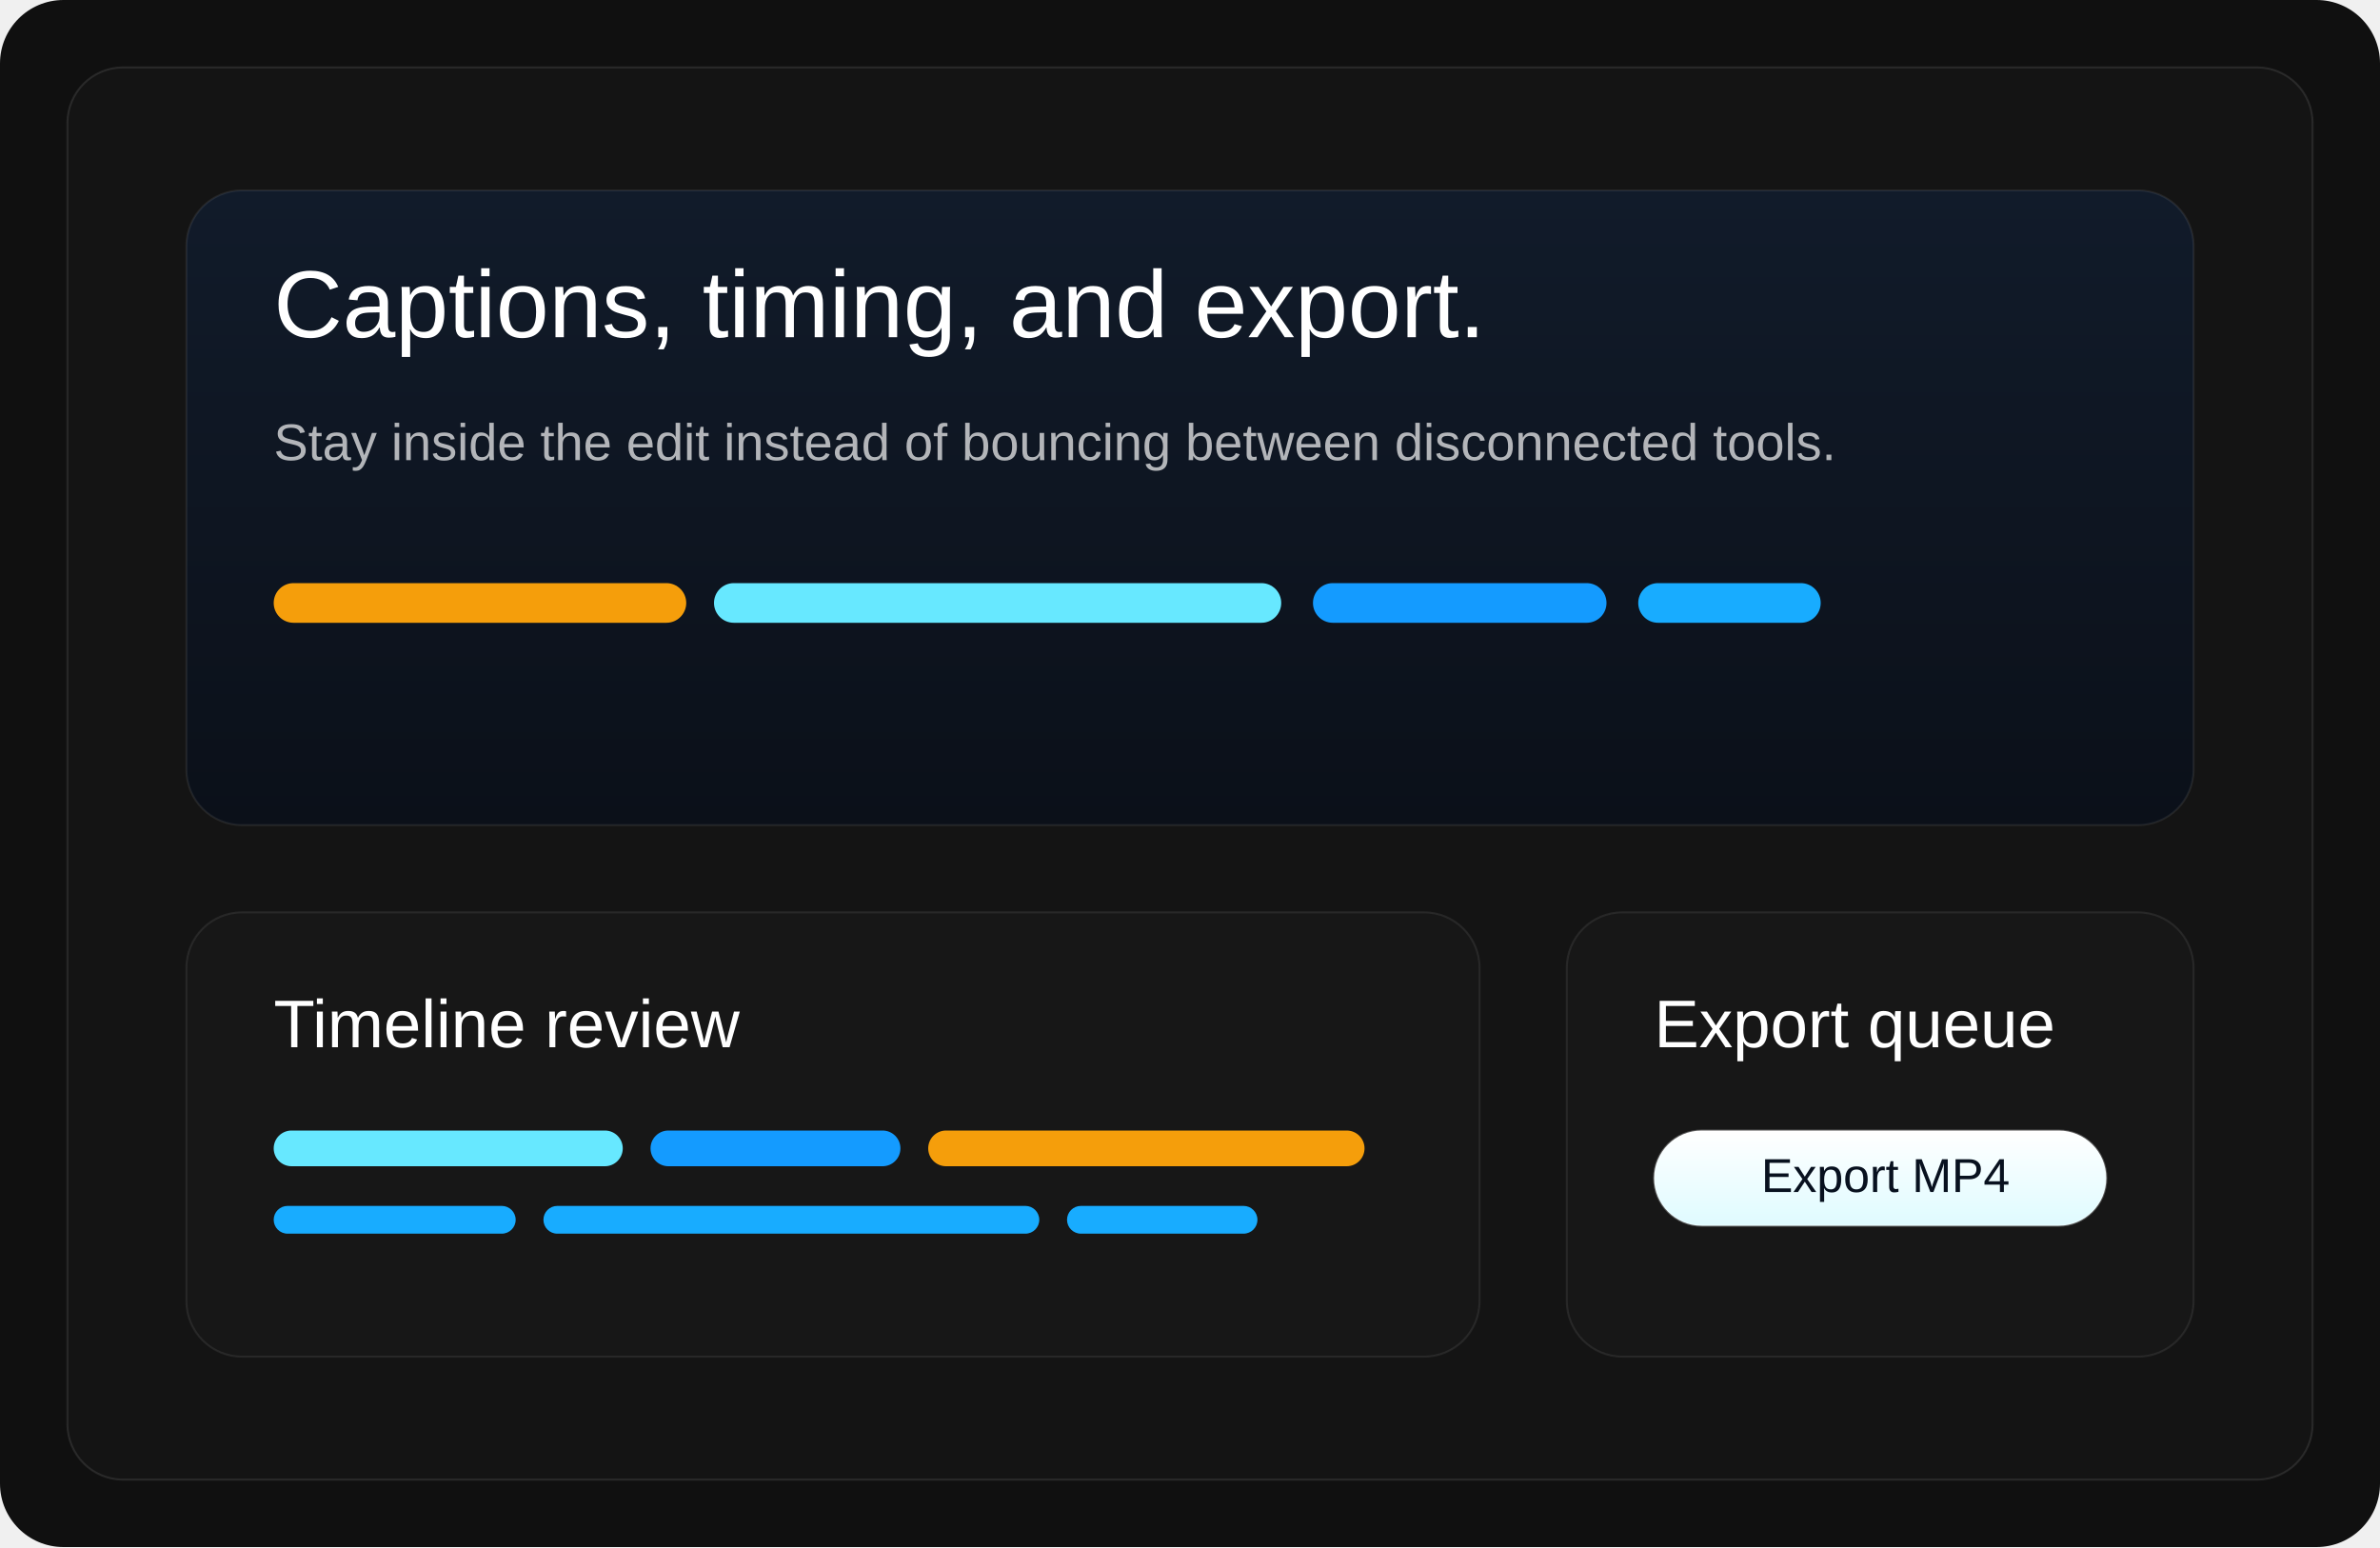
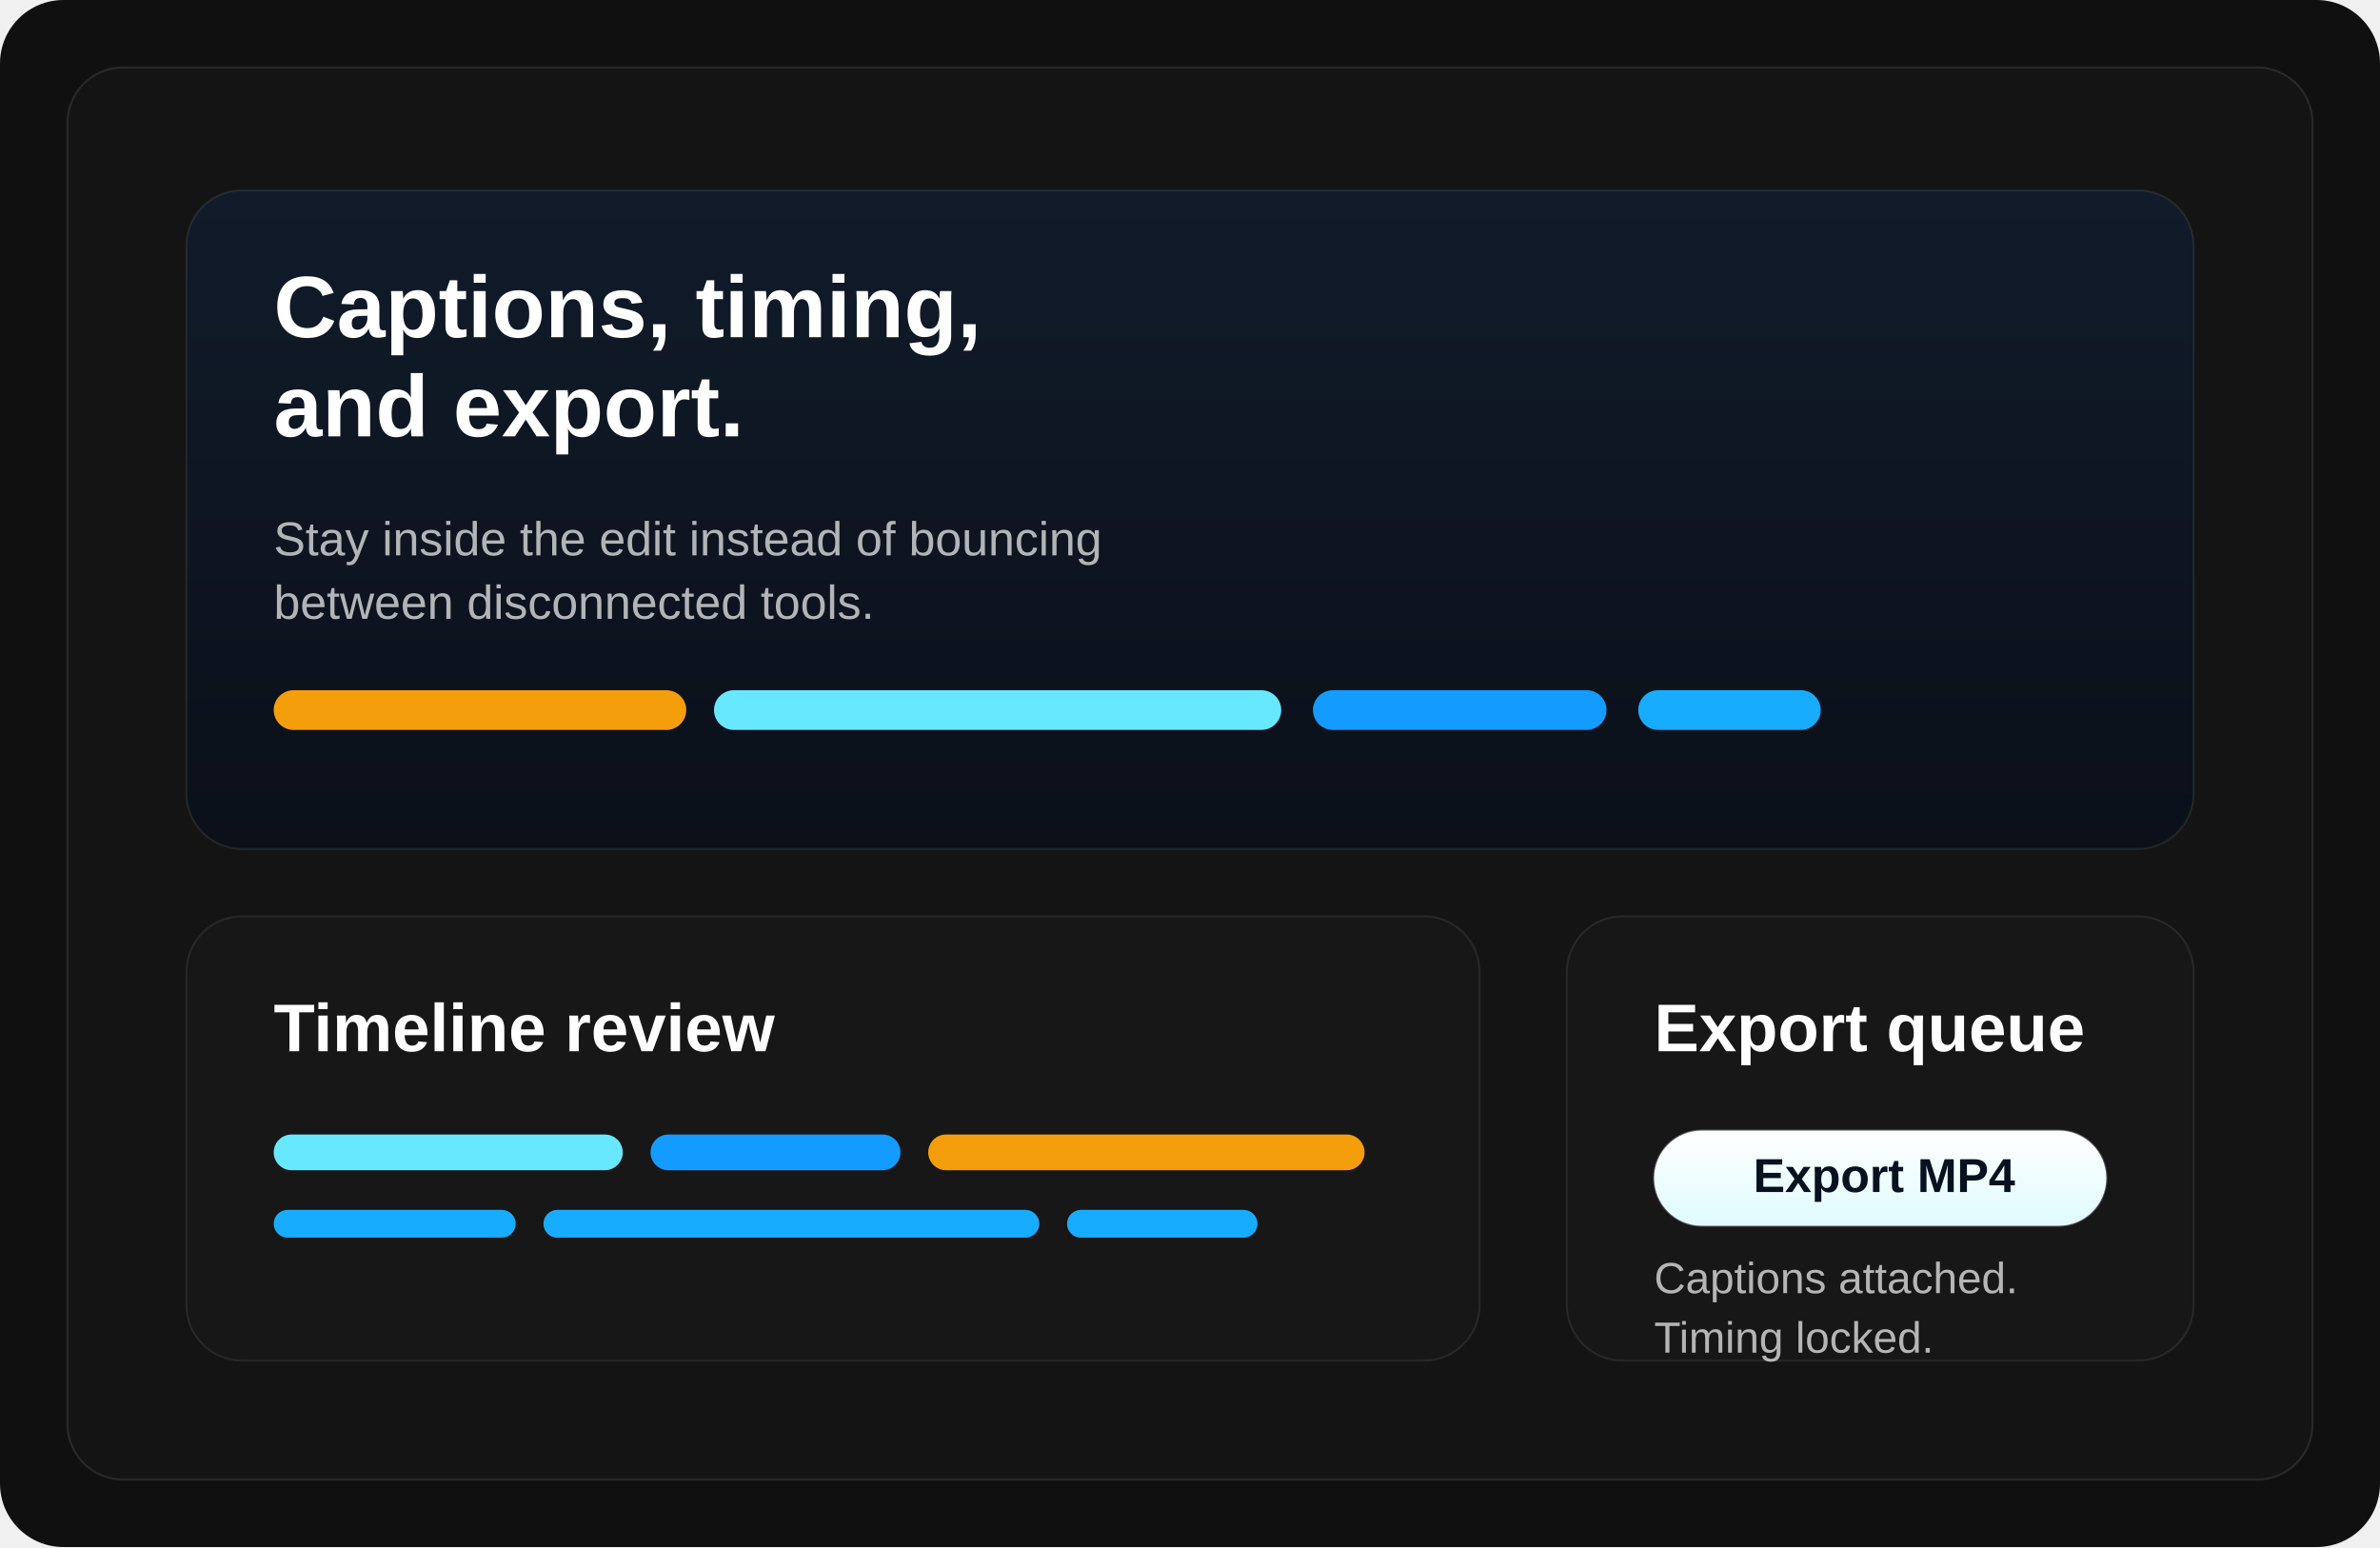
<svg xmlns="http://www.w3.org/2000/svg" width="1200" height="780" viewBox="0 0 1200 780" fill="none">
  <rect width="1200" height="780" rx="32" fill="#101010" />
-   <rect x="34" y="34" width="1132" height="712" rx="28" fill="#141414" stroke="rgba(255,255,255,0.1)" />
-   <rect x="94" y="96" width="1012" height="320" rx="28" fill="url(#top)" stroke="rgba(255,255,255,0.08)" />
-   <text x="138" y="170" fill="white" font-family="Arial, sans-serif" font-size="48">Captions, timing, and export.</text>
-   <text x="138" y="232" fill="rgba(255,255,255,0.68)" font-family="Arial, sans-serif" font-size="26">Stay inside the edit instead of bouncing between disconnected tools.</text>
-   <rect x="138" y="294" width="208" height="20" rx="10" fill="#F59E0B" />
-   <rect x="360" y="294" width="286" height="20" rx="10" fill="#67E8FF" />
-   <rect x="662" y="294" width="148" height="20" rx="10" fill="#149BFF" />
-   <rect x="826" y="294" width="92" height="20" rx="10" fill="#18ACFF" />
-   <rect x="94" y="460" width="652" height="224" rx="28" fill="#171717" stroke="rgba(255,255,255,0.08)" />
-   <rect x="790" y="460" width="316" height="224" rx="28" fill="#171717" stroke="rgba(255,255,255,0.08)" />
-   <text x="138" y="528" fill="white" font-family="Arial, sans-serif" font-size="34">Timeline review</text>
-   <rect x="138" y="570" width="176" height="18" rx="9" fill="#67E8FF" />
-   <rect x="328" y="570" width="126" height="18" rx="9" fill="#149BFF" />
-   <rect x="468" y="570" width="220" height="18" rx="9" fill="#F59E0B" />
-   <rect x="138" y="608" width="122" height="14" rx="7" fill="#18ACFF" />
-   <rect x="274" y="608" width="250" height="14" rx="7" fill="#18ACFF" />
-   <rect x="538" y="608" width="96" height="14" rx="7" fill="#18ACFF" />
-   <text x="834" y="528" fill="white" font-family="Arial, sans-serif" font-size="34">Export queue</text>
-   <rect x="834" y="570" width="228" height="48" rx="24" fill="url(#btn)" stroke="rgba(255,255,255,0.28)" />
-   <text x="888" y="601" fill="#08111F" font-family="Arial, sans-serif" font-size="24">Export MP4</text>
+   <rect x="34" y="34" width="1132" height="712" rx="28" fill="#141414" stroke="#FFFFFF" stroke-opacity="0.1" />
+   <rect x="94" y="96" width="1012" height="332" rx="28" fill="url(#top)" stroke="#FFFFFF" stroke-opacity="0.08" />
+   <text fill="#FFFFFF" font-family="Arial, sans-serif" font-size="44" font-weight="700">
+     <tspan x="138" y="170">Captions, timing,</tspan>
+     <tspan x="138" y="220">and export.</tspan>
+   </text>
+   <text fill="#FFFFFF" fill-opacity="0.68" font-family="Arial, sans-serif" font-size="24">
+     <tspan x="138" y="280">Stay inside the edit instead of bouncing</tspan>
+     <tspan x="138" y="312">between disconnected tools.</tspan>
+   </text>
+   <rect x="138" y="348" width="208" height="20" rx="10" fill="#F59E0B" />
+   <rect x="360" y="348" width="286" height="20" rx="10" fill="#67E8FF" />
+   <rect x="662" y="348" width="148" height="20" rx="10" fill="#149BFF" />
+   <rect x="826" y="348" width="92" height="20" rx="10" fill="#18ACFF" />
+   <rect x="94" y="462" width="652" height="224" rx="28" fill="#171717" stroke="#FFFFFF" stroke-opacity="0.08" />
+   <rect x="790" y="462" width="316" height="224" rx="28" fill="#171717" stroke="#FFFFFF" stroke-opacity="0.08" />
+   <text x="138" y="530" fill="#FFFFFF" font-family="Arial, sans-serif" font-size="34" font-weight="700">Timeline review</text>
+   <rect x="138" y="572" width="176" height="18" rx="9" fill="#67E8FF" />
+   <rect x="328" y="572" width="126" height="18" rx="9" fill="#149BFF" />
+   <rect x="468" y="572" width="220" height="18" rx="9" fill="#F59E0B" />
+   <rect x="138" y="610" width="122" height="14" rx="7" fill="#18ACFF" />
+   <rect x="274" y="610" width="250" height="14" rx="7" fill="#18ACFF" />
+   <rect x="538" y="610" width="96" height="14" rx="7" fill="#18ACFF" />
+   <text x="834" y="530" fill="#FFFFFF" font-family="Arial, sans-serif" font-size="34" font-weight="700">Export queue</text>
+   <rect x="834" y="570" width="228" height="48" rx="24" fill="url(#btn)" stroke="#FFFFFF" stroke-opacity="0.28" />
+   <text x="884" y="601" fill="#08111F" font-family="Arial, sans-serif" font-size="24" font-weight="700">Export MP4</text>
+   <text fill="#FFFFFF" fill-opacity="0.68" font-family="Arial, sans-serif" font-size="22">
+     <tspan x="834" y="652">Captions attached.</tspan>
+     <tspan x="834" y="682">Timing locked.</tspan>
+   </text>
  <defs>
-     <linearGradient id="top" x1="600" y1="96" x2="600" y2="416" gradientUnits="userSpaceOnUse">
+     <linearGradient id="top" x1="600" y1="96" x2="600" y2="428" gradientUnits="userSpaceOnUse">
      <stop stop-color="#111B2A" />
      <stop offset="1" stop-color="#0B1019" />
    </linearGradient>
    <linearGradient id="btn" x1="948" y1="570" x2="948" y2="618" gradientUnits="userSpaceOnUse">
      <stop stop-color="#FFFFFF" />
      <stop offset="1" stop-color="#DFFBFF" />
    </linearGradient>
  </defs>
</svg>
